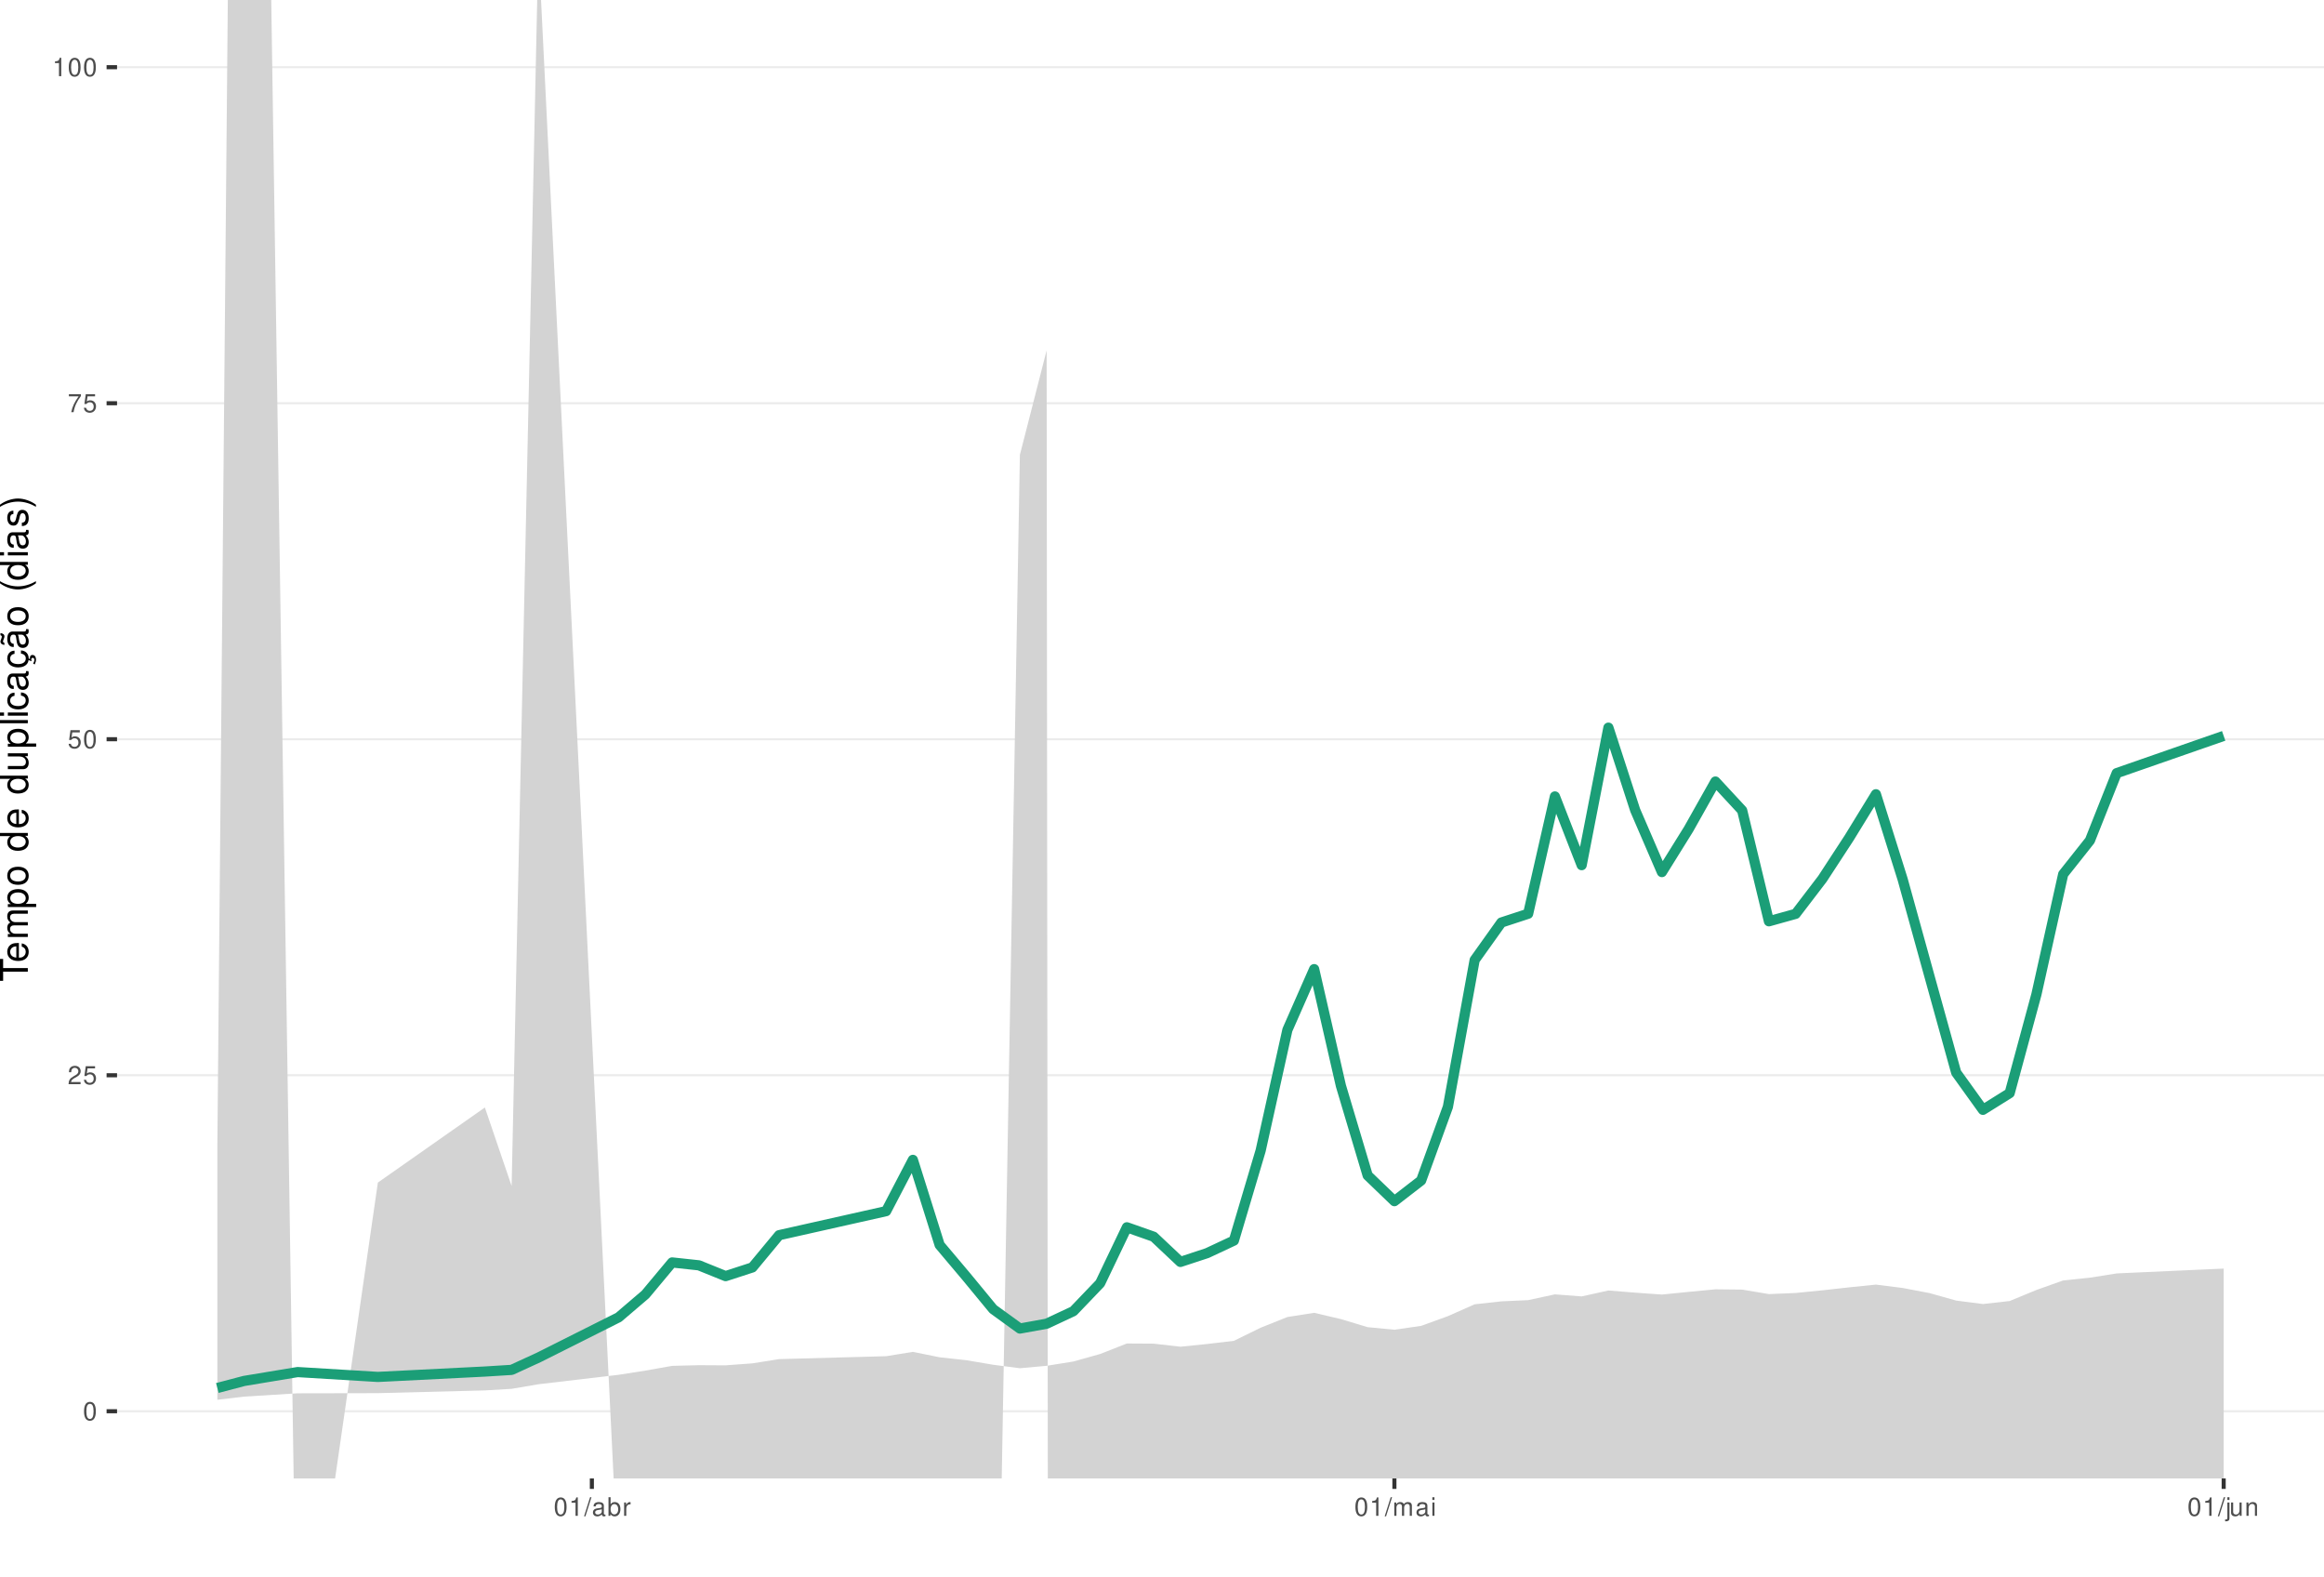
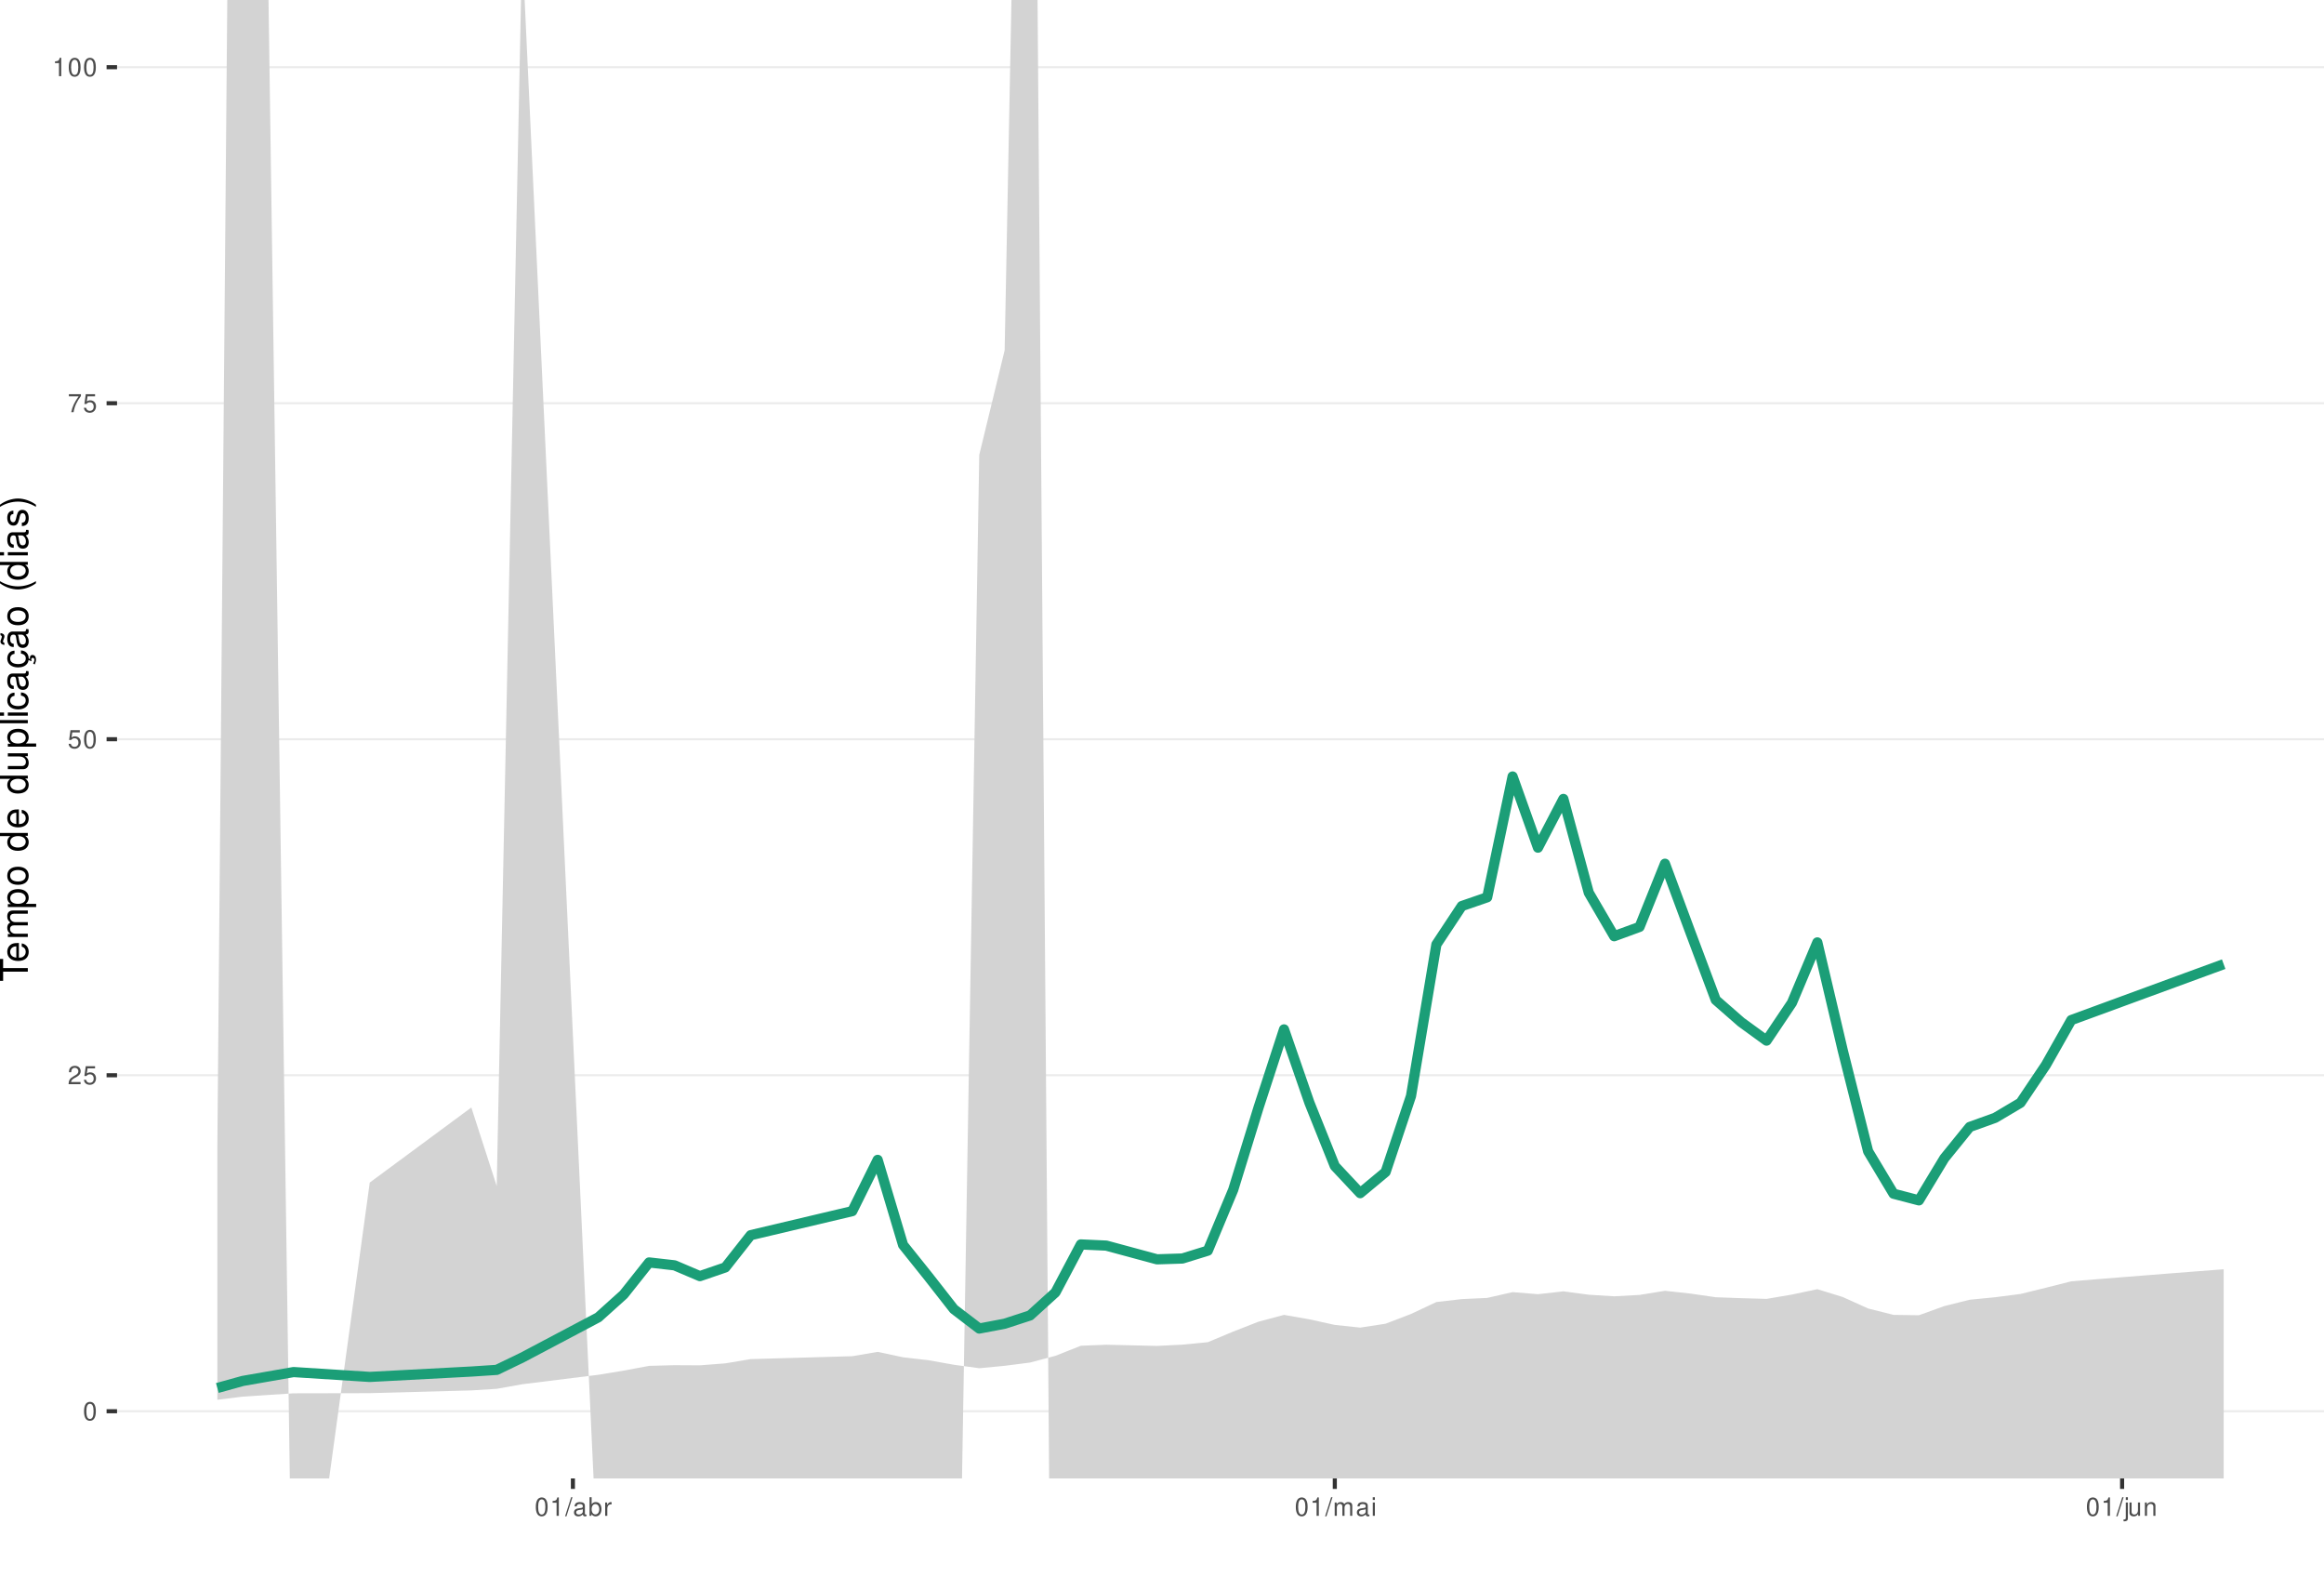
<svg xmlns="http://www.w3.org/2000/svg" xmlns:xlink="http://www.w3.org/1999/xlink" width="609pt" height="413pt" viewBox="0 0 609 413" version="1.1">
  <defs>
    <g>
      <symbol overflow="visible" id="glyph0-0">
        <path style="stroke:none;" d="" />
      </symbol>
      <symbol overflow="visible" id="glyph0-1">
        <path style="stroke:none;" d="M 1.828 -4.812 C 1.391 -4.812 0.984 -4.609 0.75 -4.281 C 0.438 -3.859 0.281 -3.219 0.281 -2.328 C 0.281 -0.703 0.812 0.156 1.828 0.156 C 2.828 0.156 3.375 -0.703 3.375 -2.297 C 3.375 -3.219 3.234 -3.844 2.922 -4.281 C 2.672 -4.625 2.281 -4.812 1.828 -4.812 Z M 1.828 -4.297 C 2.469 -4.297 2.781 -3.641 2.781 -2.344 C 2.781 -0.969 2.469 -0.328 1.812 -0.328 C 1.203 -0.328 0.891 -1 0.891 -2.328 C 0.891 -3.641 1.203 -4.297 1.828 -4.297 Z M 1.828 -4.297 " />
      </symbol>
      <symbol overflow="visible" id="glyph0-2">
        <path style="stroke:none;" d="M 3.375 -0.578 L 0.891 -0.578 C 0.938 -0.984 1.156 -1.234 1.734 -1.578 L 2.406 -1.953 C 3.062 -2.328 3.406 -2.812 3.406 -3.406 C 3.406 -3.812 3.234 -4.188 2.969 -4.438 C 2.688 -4.688 2.344 -4.812 1.891 -4.812 C 1.297 -4.812 0.844 -4.594 0.578 -4.188 C 0.422 -3.938 0.344 -3.641 0.328 -3.141 L 0.922 -3.141 C 0.938 -3.469 0.984 -3.672 1.062 -3.828 C 1.219 -4.125 1.516 -4.297 1.875 -4.297 C 2.406 -4.297 2.797 -3.906 2.797 -3.391 C 2.797 -3.016 2.578 -2.672 2.156 -2.438 L 1.547 -2.078 C 0.562 -1.516 0.281 -1.062 0.219 0 L 3.375 0 Z M 3.375 -0.578 " />
      </symbol>
      <symbol overflow="visible" id="glyph0-3">
        <path style="stroke:none;" d="M 3.172 -4.719 L 0.734 -4.719 L 0.375 -2.156 L 0.922 -2.156 C 1.188 -2.469 1.422 -2.594 1.797 -2.594 C 2.422 -2.594 2.812 -2.156 2.812 -1.453 C 2.812 -0.781 2.422 -0.359 1.781 -0.359 C 1.266 -0.359 0.953 -0.625 0.812 -1.156 L 0.234 -1.156 C 0.312 -0.766 0.375 -0.578 0.516 -0.406 C 0.781 -0.047 1.266 0.156 1.797 0.156 C 2.75 0.156 3.422 -0.547 3.422 -1.531 C 3.422 -2.469 2.797 -3.109 1.891 -3.109 C 1.562 -3.109 1.297 -3.016 1.016 -2.828 L 1.203 -4.141 L 3.172 -4.141 Z M 3.172 -4.719 " />
      </symbol>
      <symbol overflow="visible" id="glyph0-4">
        <path style="stroke:none;" d="M 3.469 -4.719 L 0.312 -4.719 L 0.312 -4.141 L 2.859 -4.141 C 1.734 -2.531 1.266 -1.547 0.922 0 L 1.547 0 C 1.797 -1.516 2.391 -2.812 3.469 -4.234 Z M 3.469 -4.719 " />
      </symbol>
      <symbol overflow="visible" id="glyph0-5">
        <path style="stroke:none;" d="M 1.719 -3.422 L 1.719 0 L 2.312 0 L 2.312 -4.812 L 1.922 -4.812 C 1.719 -4.078 1.578 -3.969 0.672 -3.859 L 0.672 -3.422 Z M 1.719 -3.422 " />
      </symbol>
      <symbol overflow="visible" id="glyph0-6">
        <path style="stroke:none;" d="M 1.531 -4.859 L -0.047 0.141 L 0.312 0.141 L 1.891 -4.859 Z M 1.531 -4.859 " />
      </symbol>
      <symbol overflow="visible" id="glyph0-7">
        <path style="stroke:none;" d="M 3.562 -0.328 C 3.5 -0.312 3.469 -0.312 3.438 -0.312 C 3.25 -0.312 3.141 -0.406 3.141 -0.578 L 3.141 -2.641 C 3.141 -3.25 2.688 -3.594 1.828 -3.594 C 1.312 -3.594 0.906 -3.438 0.672 -3.188 C 0.516 -3 0.453 -2.797 0.438 -2.453 L 0.984 -2.453 C 1.031 -2.875 1.297 -3.078 1.812 -3.078 C 2.312 -3.078 2.594 -2.891 2.594 -2.562 L 2.594 -2.406 C 2.578 -2.172 2.469 -2.078 2.016 -2.031 C 1.219 -1.922 1.109 -1.891 0.891 -1.812 C 0.484 -1.641 0.281 -1.328 0.281 -0.875 C 0.281 -0.25 0.719 0.156 1.422 0.156 C 1.859 0.156 2.219 0 2.609 -0.359 C 2.656 0 2.828 0.156 3.188 0.156 C 3.297 0.156 3.375 0.141 3.562 0.094 Z M 2.594 -1.094 C 2.594 -0.906 2.531 -0.797 2.375 -0.641 C 2.141 -0.438 1.875 -0.328 1.547 -0.328 C 1.109 -0.328 0.859 -0.547 0.859 -0.891 C 0.859 -1.266 1.094 -1.438 1.703 -1.531 C 2.297 -1.609 2.406 -1.641 2.594 -1.719 Z M 2.594 -1.094 " />
      </symbol>
      <symbol overflow="visible" id="glyph0-8">
        <path style="stroke:none;" d="M 0.359 -4.859 L 0.359 0 L 0.859 0 L 0.859 -0.453 C 1.125 -0.047 1.484 0.156 1.969 0.156 C 2.875 0.156 3.484 -0.594 3.484 -1.75 C 3.484 -2.891 2.922 -3.594 1.984 -3.594 C 1.516 -3.594 1.172 -3.406 0.906 -3.016 L 0.906 -4.859 Z M 1.891 -3.062 C 2.5 -3.062 2.906 -2.531 2.906 -1.703 C 2.906 -0.906 2.484 -0.359 1.891 -0.359 C 1.297 -0.359 0.906 -0.906 0.906 -1.719 C 0.906 -2.531 1.297 -3.062 1.891 -3.062 Z M 1.891 -3.062 " />
      </symbol>
      <symbol overflow="visible" id="glyph0-9">
        <path style="stroke:none;" d="M 0.453 -3.484 L 0.453 0 L 1.016 0 L 1.016 -1.812 C 1.031 -2.656 1.375 -3.016 2.141 -3 L 2.141 -3.562 C 2.047 -3.578 1.984 -3.594 1.922 -3.594 C 1.562 -3.594 1.297 -3.375 0.969 -2.859 L 0.969 -3.484 Z M 0.453 -3.484 " />
      </symbol>
      <symbol overflow="visible" id="glyph0-10">
        <path style="stroke:none;" d="M 0.469 -3.484 L 0.469 0 L 1.031 0 L 1.031 -2.188 C 1.031 -2.703 1.391 -3.109 1.844 -3.109 C 2.25 -3.109 2.484 -2.844 2.484 -2.406 L 2.484 0 L 3.047 0 L 3.047 -2.188 C 3.047 -2.703 3.422 -3.109 3.875 -3.109 C 4.266 -3.109 4.516 -2.844 4.516 -2.406 L 4.516 0 L 5.078 0 L 5.078 -2.609 C 5.078 -3.234 4.719 -3.594 4.062 -3.594 C 3.594 -3.594 3.312 -3.453 2.984 -3.062 C 2.781 -3.422 2.5 -3.594 2.047 -3.594 C 1.578 -3.594 1.266 -3.422 0.984 -3 L 0.984 -3.484 Z M 0.469 -3.484 " />
      </symbol>
      <symbol overflow="visible" id="glyph0-11">
        <path style="stroke:none;" d="M 1 -3.484 L 0.453 -3.484 L 0.453 0 L 1 0 Z M 1 -4.859 L 0.438 -4.859 L 0.438 -4.156 L 1 -4.156 Z M 1 -4.859 " />
      </symbol>
      <symbol overflow="visible" id="glyph0-12">
        <path style="stroke:none;" d="M 0.469 -3.484 L 0.469 0.5 C 0.469 0.859 0.359 0.969 0.016 0.969 C -0.031 0.969 -0.047 0.969 -0.125 0.953 L -0.125 1.438 C -0.047 1.438 -0.016 1.453 0.062 1.453 C 0.688 1.453 1.016 1.203 1.016 0.719 L 1.016 -3.484 Z M 1.016 -4.859 L 0.469 -4.859 L 0.469 -4.156 L 1.016 -4.156 Z M 1.016 -4.859 " />
      </symbol>
      <symbol overflow="visible" id="glyph0-13">
        <path style="stroke:none;" d="M 3.203 0 L 3.203 -3.484 L 2.656 -3.484 L 2.656 -1.516 C 2.656 -0.797 2.281 -0.328 1.703 -0.328 C 1.266 -0.328 0.984 -0.594 0.984 -1.016 L 0.984 -3.484 L 0.438 -3.484 L 0.438 -0.797 C 0.438 -0.219 0.859 0.156 1.547 0.156 C 2.062 0.156 2.391 -0.031 2.703 -0.484 L 2.703 0 Z M 3.203 0 " />
      </symbol>
      <symbol overflow="visible" id="glyph0-14">
        <path style="stroke:none;" d="M 0.469 -3.484 L 0.469 0 L 1.031 0 L 1.031 -1.922 C 1.031 -2.641 1.391 -3.109 1.969 -3.109 C 2.406 -3.109 2.688 -2.828 2.688 -2.422 L 2.688 0 L 3.234 0 L 3.234 -2.641 C 3.234 -3.219 2.812 -3.594 2.141 -3.594 C 1.625 -3.594 1.281 -3.391 0.984 -2.906 L 0.984 -3.484 Z M 0.469 -3.484 " />
      </symbol>
      <symbol overflow="visible" id="glyph1-0">
        <path style="stroke:none;" d="" />
      </symbol>
      <symbol overflow="visible" id="glyph1-1">
        <path style="stroke:none;" d="M -6.469 -3.547 L -6.469 -5.938 L -7.297 -5.938 L -7.297 -0.203 L -6.469 -0.203 L -6.469 -2.609 L 0 -2.609 L 0 -3.547 Z M -6.469 -3.547 " />
      </symbol>
      <symbol overflow="visible" id="glyph1-2">
        <path style="stroke:none;" d="M -2.344 -5.125 C -3.141 -5.125 -3.625 -5.062 -4.016 -4.922 C -4.875 -4.578 -5.391 -3.781 -5.391 -2.797 C -5.391 -1.344 -4.281 -0.406 -2.547 -0.406 C -0.812 -0.406 0.234 -1.297 0.234 -2.781 C 0.234 -3.984 -0.453 -4.812 -1.594 -5.016 L -1.594 -4.188 C -0.906 -3.953 -0.547 -3.484 -0.547 -2.812 C -0.547 -2.281 -0.781 -1.828 -1.219 -1.547 C -1.516 -1.344 -1.812 -1.281 -2.344 -1.266 Z M -3.016 -1.297 C -3.984 -1.359 -4.625 -1.953 -4.625 -2.797 C -4.625 -3.641 -3.953 -4.234 -3.016 -4.234 Z M -3.016 -1.297 " />
      </symbol>
      <symbol overflow="visible" id="glyph1-3">
        <path style="stroke:none;" d="M -5.234 -0.703 L 0 -0.703 L 0 -1.547 L -3.297 -1.547 C -4.047 -1.547 -4.656 -2.094 -4.656 -2.766 C -4.656 -3.391 -4.281 -3.734 -3.609 -3.734 L 0 -3.734 L 0 -4.578 L -3.297 -4.578 C -4.047 -4.578 -4.656 -5.125 -4.656 -5.812 C -4.656 -6.422 -4.266 -6.781 -3.609 -6.781 L 0 -6.781 L 0 -7.625 L -3.938 -7.625 C -4.875 -7.625 -5.391 -7.078 -5.391 -6.094 C -5.391 -5.406 -5.188 -4.984 -4.594 -4.484 C -5.156 -4.188 -5.391 -3.766 -5.391 -3.078 C -5.391 -2.375 -5.125 -1.906 -4.5 -1.469 L -5.234 -1.469 Z M -5.234 -0.703 " />
      </symbol>
      <symbol overflow="visible" id="glyph1-4">
        <path style="stroke:none;" d="M 2.188 -0.547 L 2.188 -1.375 L -0.547 -1.375 C -0.016 -1.812 0.234 -2.312 0.234 -2.984 C 0.234 -4.344 -0.859 -5.234 -2.531 -5.234 C -4.297 -5.234 -5.391 -4.375 -5.391 -2.984 C -5.391 -2.266 -5.062 -1.703 -4.453 -1.312 L -5.234 -1.312 L -5.234 -0.547 Z M -4.609 -2.844 C -4.609 -3.766 -3.797 -4.359 -2.547 -4.359 C -1.359 -4.359 -0.547 -3.75 -0.547 -2.844 C -0.547 -1.953 -1.344 -1.375 -2.578 -1.375 C -3.812 -1.375 -4.609 -1.953 -4.609 -2.844 Z M -4.609 -2.844 " />
      </symbol>
      <symbol overflow="visible" id="glyph1-5">
        <path style="stroke:none;" d="M -5.391 -2.719 C -5.391 -1.234 -4.344 -0.359 -2.578 -0.359 C -0.812 -0.359 0.234 -1.234 0.234 -2.734 C 0.234 -4.203 -0.812 -5.094 -2.547 -5.094 C -4.359 -5.094 -5.391 -4.234 -5.391 -2.719 Z M -4.625 -2.734 C -4.625 -3.672 -3.844 -4.234 -2.547 -4.234 C -1.312 -4.234 -0.547 -3.656 -0.547 -2.734 C -0.547 -1.797 -1.312 -1.234 -2.578 -1.234 C -3.844 -1.234 -4.625 -1.797 -4.625 -2.734 Z M -4.625 -2.734 " />
      </symbol>
      <symbol overflow="visible" id="glyph1-6">
        <path style="stroke:none;" d="" />
      </symbol>
      <symbol overflow="visible" id="glyph1-7">
        <path style="stroke:none;" d="M -7.297 -4.953 L -7.297 -4.125 L -4.578 -4.125 C -5.109 -3.766 -5.391 -3.203 -5.391 -2.516 C -5.391 -1.156 -4.297 -0.266 -2.625 -0.266 C -0.859 -0.266 0.234 -1.125 0.234 -2.547 C 0.234 -3.266 -0.047 -3.766 -0.688 -4.203 L 0 -4.203 L 0 -4.953 Z M -4.609 -2.656 C -4.609 -3.547 -3.812 -4.125 -2.562 -4.125 C -1.344 -4.125 -0.547 -3.547 -0.547 -2.656 C -0.547 -1.734 -1.359 -1.125 -2.578 -1.125 C -3.797 -1.125 -4.609 -1.734 -4.609 -2.656 Z M -4.609 -2.656 " />
      </symbol>
      <symbol overflow="visible" id="glyph1-8">
        <path style="stroke:none;" d="M 0 -4.812 L -5.234 -4.812 L -5.234 -3.984 L -2.266 -3.984 C -1.203 -3.984 -0.5 -3.438 -0.5 -2.562 C -0.5 -1.906 -0.906 -1.484 -1.531 -1.484 L -5.234 -1.484 L -5.234 -0.656 L -1.203 -0.656 C -0.328 -0.656 0.234 -1.297 0.234 -2.312 C 0.234 -3.094 -0.047 -3.578 -0.734 -4.062 L 0 -4.062 Z M 0 -4.812 " />
      </symbol>
      <symbol overflow="visible" id="glyph1-9">
        <path style="stroke:none;" d="M -7.297 -1.516 L -7.297 -0.688 L 0 -0.688 L 0 -1.516 Z M -7.297 -1.516 " />
      </symbol>
      <symbol overflow="visible" id="glyph1-10">
        <path style="stroke:none;" d="M -5.234 -1.5 L -5.234 -0.672 L 0 -0.672 L 0 -1.5 Z M -7.297 -1.5 L -7.297 -0.656 L -6.234 -0.656 L -6.234 -1.5 Z M -7.297 -1.5 " />
      </symbol>
      <symbol overflow="visible" id="glyph1-11">
        <path style="stroke:none;" d="M -3.484 -4.703 C -3.984 -4.672 -4.312 -4.562 -4.609 -4.359 C -5.094 -4 -5.391 -3.375 -5.391 -2.641 C -5.391 -1.219 -4.266 -0.312 -2.531 -0.312 C -0.844 -0.312 0.234 -1.203 0.234 -2.625 C 0.234 -3.875 -0.516 -4.672 -1.797 -4.766 L -1.797 -3.938 C -0.953 -3.797 -0.547 -3.359 -0.547 -2.656 C -0.547 -1.734 -1.297 -1.188 -2.531 -1.188 C -3.844 -1.188 -4.625 -1.719 -4.625 -2.625 C -4.625 -3.328 -4.203 -3.766 -3.484 -3.875 Z M -3.484 -4.703 " />
      </symbol>
      <symbol overflow="visible" id="glyph1-12">
        <path style="stroke:none;" d="M -0.484 -5.344 C -0.469 -5.266 -0.469 -5.219 -0.469 -5.172 C -0.469 -4.875 -0.625 -4.719 -0.875 -4.719 L -3.953 -4.719 C -4.891 -4.719 -5.391 -4.047 -5.391 -2.75 C -5.391 -1.984 -5.172 -1.375 -4.781 -1.016 C -4.516 -0.766 -4.203 -0.672 -3.688 -0.656 L -3.688 -1.484 C -4.328 -1.562 -4.625 -1.938 -4.625 -2.719 C -4.625 -3.484 -4.344 -3.891 -3.844 -3.891 L -3.625 -3.891 C -3.266 -3.875 -3.125 -3.703 -3.047 -3.016 C -2.891 -1.844 -2.844 -1.656 -2.719 -1.344 C -2.453 -0.734 -2 -0.422 -1.312 -0.422 C -0.375 -0.422 0.234 -1.078 0.234 -2.141 C 0.234 -2.797 0 -3.328 -0.547 -3.922 C 0 -3.984 0.234 -4.234 0.234 -4.781 C 0.234 -4.953 0.203 -5.062 0.141 -5.344 Z M -1.656 -3.891 C -1.375 -3.891 -1.203 -3.812 -0.969 -3.562 C -0.656 -3.219 -0.5 -2.812 -0.5 -2.312 C -0.5 -1.672 -0.812 -1.297 -1.344 -1.297 C -1.891 -1.297 -2.172 -1.656 -2.297 -2.547 C -2.422 -3.438 -2.453 -3.609 -2.594 -3.891 Z M -1.656 -3.891 " />
      </symbol>
      <symbol overflow="visible" id="glyph1-13">
        <path style="stroke:none;" d="M 0.234 -2.641 C 0.234 -3.875 -0.547 -4.703 -1.797 -4.766 L -1.797 -3.938 C -0.953 -3.797 -0.531 -3.359 -0.531 -2.656 C -0.531 -1.734 -1.281 -1.188 -2.516 -1.188 C -3.844 -1.188 -4.625 -1.719 -4.625 -2.625 C -4.625 -3.328 -4.203 -3.766 -3.484 -3.875 L -3.484 -4.703 C -3.984 -4.672 -4.312 -4.562 -4.609 -4.359 C -5.094 -4 -5.391 -3.375 -5.391 -2.641 C -5.391 -1.219 -4.266 -0.312 -2.531 -0.312 C -1.469 -0.312 -0.625 -0.672 -0.156 -1.312 C 0.047 -1.594 0.125 -1.812 0.203 -2.25 L 0.922 -1.938 L 0.984 -2.062 C 0.938 -2.188 0.906 -2.25 0.906 -2.375 C 0.906 -2.656 1.047 -2.828 1.281 -2.828 C 1.547 -2.828 1.734 -2.594 1.734 -2.297 C 1.734 -2.031 1.672 -1.844 1.438 -1.406 L 1.406 -1.312 L 1.812 -1.094 C 2.078 -1.75 2.141 -1.953 2.141 -2.344 C 2.141 -3.109 1.781 -3.578 1.203 -3.578 C 0.781 -3.578 0.547 -3.297 0.547 -2.797 C 0.547 -2.703 0.547 -2.641 0.562 -2.516 Z M 0.234 -2.641 " />
      </symbol>
      <symbol overflow="visible" id="glyph1-14">
        <path style="stroke:none;" d="M -0.484 -5.344 C -0.469 -5.266 -0.469 -5.219 -0.469 -5.172 C -0.469 -4.875 -0.625 -4.719 -0.875 -4.719 L -3.953 -4.719 C -4.891 -4.719 -5.391 -4.047 -5.391 -2.75 C -5.391 -1.984 -5.172 -1.375 -4.781 -1.016 C -4.516 -0.766 -4.203 -0.672 -3.688 -0.656 L -3.688 -1.484 C -4.328 -1.562 -4.625 -1.938 -4.625 -2.719 C -4.625 -3.484 -4.344 -3.891 -3.844 -3.891 L -3.625 -3.891 C -3.266 -3.875 -3.125 -3.703 -3.047 -3.016 C -2.891 -1.844 -2.844 -1.656 -2.719 -1.344 C -2.453 -0.734 -2 -0.422 -1.312 -0.422 C -0.375 -0.422 0.234 -1.078 0.234 -2.141 C 0.234 -2.797 0 -3.328 -0.547 -3.922 C 0 -3.984 0.234 -4.234 0.234 -4.781 C 0.234 -4.953 0.203 -5.062 0.141 -5.344 Z M -1.656 -3.891 C -1.375 -3.891 -1.203 -3.812 -0.969 -3.562 C -0.656 -3.219 -0.5 -2.812 -0.5 -2.312 C -0.5 -1.672 -0.812 -1.297 -1.344 -1.297 C -1.891 -1.297 -2.172 -1.656 -2.297 -2.547 C -2.422 -3.438 -2.453 -3.609 -2.594 -3.891 Z M -7.172 -3.75 C -6.922 -3.672 -6.812 -3.547 -6.812 -3.375 C -6.812 -3.25 -6.875 -2.984 -6.984 -2.734 C -7.156 -2.312 -7.172 -2.25 -7.172 -2.047 C -7.172 -1.594 -6.797 -1.297 -6.141 -1.188 L -6.141 -1.766 C -6.375 -1.812 -6.5 -1.938 -6.5 -2.094 C -6.5 -2.203 -6.469 -2.344 -6.375 -2.578 C -6.156 -3.156 -6.125 -3.234 -6.125 -3.438 C -6.125 -3.922 -6.484 -4.219 -7.172 -4.312 Z M -7.172 -3.75 " />
      </symbol>
      <symbol overflow="visible" id="glyph1-15">
        <path style="stroke:none;" d="M -7.297 -2.359 C -5.984 -1.359 -4.156 -0.734 -2.594 -0.734 C -1.016 -0.734 0.812 -1.359 2.125 -2.359 L 2.125 -2.906 C 0.688 -2.031 -0.984 -1.547 -2.594 -1.547 C -4.188 -1.547 -5.875 -2.031 -7.297 -2.906 Z M -7.297 -2.359 " />
      </symbol>
      <symbol overflow="visible" id="glyph1-16">
        <path style="stroke:none;" d="M -3.781 -4.375 C -4.812 -4.375 -5.391 -3.688 -5.391 -2.484 C -5.391 -1.266 -4.766 -0.469 -3.797 -0.469 C -2.969 -0.469 -2.578 -0.891 -2.281 -2.125 L -2.094 -2.906 C -1.953 -3.484 -1.734 -3.719 -1.375 -3.719 C -0.875 -3.719 -0.547 -3.234 -0.547 -2.5 C -0.547 -2.047 -0.672 -1.672 -0.891 -1.453 C -1.047 -1.328 -1.188 -1.266 -1.562 -1.219 L -1.562 -0.344 C -0.344 -0.375 0.234 -1.062 0.234 -2.438 C 0.234 -3.75 -0.422 -4.594 -1.438 -4.594 C -2.203 -4.594 -2.641 -4.156 -2.891 -3.109 L -3.078 -2.312 C -3.234 -1.625 -3.453 -1.344 -3.828 -1.344 C -4.312 -1.344 -4.625 -1.766 -4.625 -2.453 C -4.625 -3.125 -4.328 -3.484 -3.781 -3.5 Z M -3.781 -4.375 " />
      </symbol>
      <symbol overflow="visible" id="glyph1-17">
        <path style="stroke:none;" d="M 2.125 -0.938 C 0.812 -1.938 -1.016 -2.562 -2.578 -2.562 C -4.156 -2.562 -5.984 -1.938 -7.297 -0.938 L -7.297 -0.375 C -5.859 -1.266 -4.188 -1.75 -2.578 -1.75 C -0.984 -1.75 0.703 -1.266 2.125 -0.375 Z M 2.125 -0.938 " />
      </symbol>
    </g>
    <clipPath id="clip1">
      <path d="M 30.672 0 L 609 0 L 609 387.328 L 30.672 387.328 Z M 30.672 0 " />
    </clipPath>
    <clipPath id="clip2">
      <path d="M 30.672 369 L 609 369 L 609 370 L 30.672 370 Z M 30.672 369 " />
    </clipPath>
    <clipPath id="clip3">
      <path d="M 30.672 281 L 609 281 L 609 282 L 30.672 282 Z M 30.672 281 " />
    </clipPath>
    <clipPath id="clip4">
      <path d="M 30.672 193 L 609 193 L 609 194 L 30.672 194 Z M 30.672 193 " />
    </clipPath>
    <clipPath id="clip5">
      <path d="M 30.672 105 L 609 105 L 609 106 L 30.672 106 Z M 30.672 105 " />
    </clipPath>
    <clipPath id="clip6">
      <path d="M 30.672 17 L 609 17 L 609 18 L 30.672 18 Z M 30.672 17 " />
    </clipPath>
    <clipPath id="clip7">
      <path d="M 56 0 L 583 0 L 583 387.328 L 56 387.328 Z M 56 0 " />
    </clipPath>
  </defs>
  <g id="surface16">
    <rect x="0" y="0" width="609" height="413" style="fill:rgb(100%,100%,100%);fill-opacity:1;stroke:none;" />
    <rect x="0" y="0" width="609" height="413" style="fill:rgb(100%,100%,100%);fill-opacity:1;stroke:none;" />
    <path style="fill:none;stroke-width:1.067;stroke-linecap:round;stroke-linejoin:round;stroke:rgb(100%,100%,100%);stroke-opacity:1;stroke-miterlimit:10;" d="M 0 413 L 609 413 L 609 0 L 0 0 Z M 0 413 " />
    <g clip-path="url(#clip1)" clip-rule="nonzero">
      <path style=" stroke:none;fill-rule:nonzero;fill:rgb(100%,100%,100%);fill-opacity:1;" d="M 30.672 387.328 L 609 387.328 L 609 0 L 30.672 0 Z M 30.672 387.328 " />
    </g>
    <g clip-path="url(#clip2)" clip-rule="nonzero">
      <path style="fill:none;stroke-width:0.533;stroke-linecap:butt;stroke-linejoin:round;stroke:rgb(92.157%,92.157%,92.157%);stroke-opacity:1;stroke-miterlimit:10;" d="M 30.672 369.723 L 609 369.723 " />
    </g>
    <g clip-path="url(#clip3)" clip-rule="nonzero">
      <path style="fill:none;stroke-width:0.533;stroke-linecap:butt;stroke-linejoin:round;stroke:rgb(92.157%,92.157%,92.157%);stroke-opacity:1;stroke-miterlimit:10;" d="M 30.672 281.695 L 609 281.695 " />
    </g>
    <g clip-path="url(#clip4)" clip-rule="nonzero">
      <path style="fill:none;stroke-width:0.533;stroke-linecap:butt;stroke-linejoin:round;stroke:rgb(92.157%,92.157%,92.157%);stroke-opacity:1;stroke-miterlimit:10;" d="M 30.672 193.664 L 609 193.664 " />
    </g>
    <g clip-path="url(#clip5)" clip-rule="nonzero">
      <path style="fill:none;stroke-width:0.533;stroke-linecap:butt;stroke-linejoin:round;stroke:rgb(92.157%,92.157%,92.157%);stroke-opacity:1;stroke-miterlimit:10;" d="M 30.672 105.637 L 609 105.637 " />
    </g>
    <g clip-path="url(#clip6)" clip-rule="nonzero">
      <path style="fill:none;stroke-width:0.533;stroke-linecap:butt;stroke-linejoin:round;stroke:rgb(92.157%,92.157%,92.157%);stroke-opacity:1;stroke-miterlimit:10;" d="M 30.672 17.605 L 609 17.605 " />
    </g>
    <g clip-path="url(#clip7)" clip-rule="nonzero">
-       <path style=" stroke:none;fill-rule:nonzero;fill:rgb(82.745%,82.745%,82.745%);fill-opacity:1;" d="M 56.957 300.422 L 59.699 0 L 71.078 0 L 77.348 413 L 84.102 413 L 99.02 309.812 L 127.059 290.141 L 134.07 310.719 L 140.773 0 L 141.781 0 L 162.062 413 L 162.914 413 L 169.121 405.52 L 176.129 400.629 L 183.141 402.926 L 190.148 407.898 L 197.16 407.844 L 204.168 403.559 L 232.211 402.035 L 239.219 399.387 L 246.23 410.434 L 247.383 413 L 262.043 413 L 267.262 119.16 L 274.27 91.777 L 274.605 413 L 582.711 413 L 582.711 332.348 L 575.703 332.66 L 568.691 332.977 L 561.684 333.293 L 554.672 333.613 L 547.66 334.73 L 540.652 335.453 L 533.641 337.949 L 526.633 340.84 L 519.621 341.633 L 512.613 340.727 L 505.602 338.762 L 498.59 337.426 L 491.582 336.543 L 484.57 337.262 L 477.562 338.039 L 470.551 338.738 L 463.543 339.027 L 456.531 337.852 L 449.52 337.777 L 442.512 338.449 L 435.5 339.148 L 428.492 338.652 L 421.48 338.086 L 414.473 339.637 L 407.461 339.098 L 400.449 340.613 L 393.441 340.93 L 386.43 341.703 L 379.422 344.809 L 372.41 347.352 L 365.402 348.367 L 358.391 347.695 L 351.379 345.582 L 344.371 343.934 L 337.359 345.035 L 330.352 347.84 L 323.34 351.273 L 316.332 352.105 L 309.32 352.816 L 302.309 352.012 L 295.301 351.969 L 288.289 354.723 L 281.281 356.691 L 274.27 357.816 L 267.262 358.453 L 260.25 357.539 L 253.238 356.352 L 246.23 355.586 L 239.219 354.164 L 232.211 355.301 L 204.168 356.062 L 197.16 357.176 L 190.148 357.691 L 183.141 357.652 L 176.129 357.832 L 169.121 359.074 L 162.109 360.172 L 141.078 362.652 L 134.07 363.848 L 127.059 364.262 L 99.02 364.98 L 77.988 365.02 L 63.969 365.887 L 56.957 366.715 Z M 56.957 300.422 " />
-     </g>
-     <path style="fill:none;stroke-width:2.667;stroke-linecap:butt;stroke-linejoin:round;stroke:rgb(10.588%,61.961%,46.667%);stroke-opacity:1;stroke-miterlimit:10;" d="M 56.957 363.629 L 63.969 361.781 L 77.988 359.457 L 99.02 360.73 L 127.059 359.32 L 134.07 358.883 L 141.078 355.668 L 162.109 345.117 L 169.121 339.125 L 176.129 330.738 L 183.141 331.492 L 190.148 334.324 L 197.16 332.043 L 204.168 323.594 L 232.211 317.297 L 239.219 303.863 L 246.23 326.156 L 253.238 334.465 L 260.25 342.973 L 267.262 348.055 L 274.27 346.789 L 281.281 343.508 L 288.289 336.188 L 295.301 321.527 L 302.309 323.996 L 309.32 330.602 L 316.332 328.293 L 323.34 325.012 L 330.352 301.422 L 337.359 269.824 L 344.371 253.895 L 351.379 284.445 L 358.391 307.934 L 365.402 314.68 L 372.41 309.266 L 379.422 289.965 L 386.43 251.508 L 393.441 241.68 L 400.449 239.383 L 407.461 208.652 L 414.473 226.656 L 421.48 190.629 L 428.492 212.234 L 435.5 228.469 L 442.512 217.195 L 449.52 204.746 L 456.531 212.316 L 463.543 241.363 L 470.551 239.41 L 477.562 230.238 L 484.57 219.504 L 491.582 208.078 L 498.59 230.379 L 505.602 255.715 L 512.613 281 L 519.621 290.754 L 526.633 286.375 L 533.641 260.504 L 540.652 229.031 L 547.66 220.191 L 554.672 202.551 L 561.684 200.109 L 568.691 197.668 L 575.703 195.227 L 582.711 192.789 " />
+       <path style=" stroke:none;fill-rule:nonzero;fill:rgb(82.745%,82.745%,82.745%);fill-opacity:1;" d="M 56.957 300.422 L 59.559 0 L 70.363 0 L 76.316 413 L 82.727 413 L 96.891 309.812 L 123.512 290.141 L 130.164 310.719 L 136.527 0 L 137.484 0 L 156.742 413 L 157.547 413 L 163.441 405.52 L 170.098 400.629 L 176.75 402.926 L 183.406 407.898 L 190.062 407.844 L 196.715 403.559 L 223.336 402.035 L 229.992 399.387 L 236.648 410.434 L 237.738 413 L 251.66 413 L 256.613 119.16 L 263.266 91.777 L 265.051 0 L 271.887 0 L 275.125 413 L 582.711 413 L 582.711 332.523 L 576.059 333.035 L 569.402 333.555 L 562.746 334.078 L 556.094 334.605 L 549.438 335.137 L 542.781 335.676 L 536.125 337.363 L 529.473 338.996 L 522.816 339.852 L 516.16 340.504 L 509.508 342.168 L 502.852 344.57 L 496.195 344.473 L 489.539 342.801 L 482.887 339.793 L 476.23 337.746 L 469.574 339.152 L 462.922 340.285 L 456.266 340.094 L 449.609 339.855 L 442.957 338.891 L 436.301 338.164 L 429.645 339.246 L 422.988 339.609 L 416.336 339.195 L 409.68 338.309 L 403.023 339.059 L 396.371 338.512 L 389.715 340.031 L 383.059 340.34 L 376.402 341.109 L 369.75 344.234 L 363.094 346.789 L 356.438 347.809 L 349.785 347.105 L 343.129 345.641 L 336.473 344.477 L 329.816 346.246 L 323.164 348.848 L 316.508 351.629 L 309.852 352.273 L 303.199 352.605 L 289.887 352.297 L 283.234 352.562 L 276.578 355.195 L 269.922 356.965 L 263.266 357.816 L 256.613 358.453 L 249.957 357.539 L 243.301 356.352 L 236.648 355.586 L 229.992 354.164 L 223.336 355.301 L 196.715 356.062 L 190.062 357.176 L 183.406 357.691 L 176.75 357.652 L 170.098 357.832 L 163.441 359.074 L 156.785 360.172 L 136.82 362.652 L 130.164 363.848 L 123.512 364.262 L 96.891 364.98 L 76.926 365.02 L 63.613 365.887 L 56.957 366.715 Z M 56.957 300.422 " />
+     </g>
+     <path style="fill:none;stroke-width:2.667;stroke-linecap:butt;stroke-linejoin:round;stroke:rgb(10.588%,61.961%,46.667%);stroke-opacity:1;stroke-miterlimit:10;" d="M 56.957 363.629 L 63.613 361.781 L 76.926 359.457 L 96.891 360.73 L 123.512 359.32 L 130.164 358.883 L 136.82 355.668 L 156.785 345.117 L 163.441 339.125 L 170.098 330.738 L 176.75 331.492 L 183.406 334.324 L 190.062 332.043 L 196.715 323.594 L 223.336 317.297 L 229.992 303.863 L 236.648 326.156 L 243.301 334.465 L 249.957 342.973 L 256.613 348.055 L 263.266 346.789 L 269.922 344.625 L 276.578 338.59 L 283.234 326.02 L 289.887 326.324 L 303.199 329.922 L 309.852 329.707 L 316.508 327.648 L 323.164 311.695 L 329.816 290.102 L 336.473 269.68 L 343.129 288.895 L 349.785 305.492 L 356.438 312.586 L 363.094 307.047 L 369.75 287.145 L 376.402 247.438 L 383.059 237.371 L 389.715 235.074 L 396.371 203.422 L 403.023 222.078 L 409.68 209.305 L 416.336 233.875 L 422.988 245.27 L 429.645 242.828 L 436.301 226.281 L 442.957 244.223 L 449.609 261.965 L 456.266 267.781 L 462.922 272.625 L 469.574 262.719 L 476.23 246.895 L 482.887 275.172 L 489.539 301.633 L 496.195 312.734 L 502.852 314.473 L 509.508 303.449 L 516.16 295.242 L 522.816 292.852 L 529.473 288.906 L 536.125 279.004 L 542.781 267.238 L 556.094 262.355 L 562.746 259.914 L 576.059 255.031 L 582.711 252.594 " />
    <g style="fill:rgb(30.196%,30.196%,30.196%);fill-opacity:1;">
      <use xlink:href="#glyph0-1" x="21.738" y="372.07" />
    </g>
    <g style="fill:rgb(30.196%,30.196%,30.196%);fill-opacity:1;">
      <use xlink:href="#glyph0-2" x="17.738" y="284.043" />
      <use xlink:href="#glyph0-3" x="21.738" y="284.043" />
    </g>
    <g style="fill:rgb(30.196%,30.196%,30.196%);fill-opacity:1;">
      <use xlink:href="#glyph0-3" x="17.738" y="196.012" />
      <use xlink:href="#glyph0-1" x="21.738" y="196.012" />
    </g>
    <g style="fill:rgb(30.196%,30.196%,30.196%);fill-opacity:1;">
      <use xlink:href="#glyph0-4" x="17.738" y="107.984" />
      <use xlink:href="#glyph0-3" x="21.738" y="107.984" />
    </g>
    <g style="fill:rgb(30.196%,30.196%,30.196%);fill-opacity:1;">
      <use xlink:href="#glyph0-5" x="13.738" y="19.953" />
      <use xlink:href="#glyph0-1" x="17.738" y="19.953" />
      <use xlink:href="#glyph0-1" x="21.738" y="19.953" />
    </g>
    <path style="fill:none;stroke-width:1.067;stroke-linecap:butt;stroke-linejoin:round;stroke:rgb(20%,20%,20%);stroke-opacity:1;stroke-miterlimit:10;" d="M 27.93 369.723 L 30.672 369.723 " />
    <path style="fill:none;stroke-width:1.067;stroke-linecap:butt;stroke-linejoin:round;stroke:rgb(20%,20%,20%);stroke-opacity:1;stroke-miterlimit:10;" d="M 27.93 281.695 L 30.672 281.695 " />
    <path style="fill:none;stroke-width:1.067;stroke-linecap:butt;stroke-linejoin:round;stroke:rgb(20%,20%,20%);stroke-opacity:1;stroke-miterlimit:10;" d="M 27.93 193.664 L 30.672 193.664 " />
    <path style="fill:none;stroke-width:1.067;stroke-linecap:butt;stroke-linejoin:round;stroke:rgb(20%,20%,20%);stroke-opacity:1;stroke-miterlimit:10;" d="M 27.93 105.637 L 30.672 105.637 " />
    <path style="fill:none;stroke-width:1.067;stroke-linecap:butt;stroke-linejoin:round;stroke:rgb(20%,20%,20%);stroke-opacity:1;stroke-miterlimit:10;" d="M 27.93 17.605 L 30.672 17.605 " />
-     <path style="fill:none;stroke-width:1.067;stroke-linecap:butt;stroke-linejoin:round;stroke:rgb(20%,20%,20%);stroke-opacity:1;stroke-miterlimit:10;" d="M 155.098 390.07 L 155.098 387.328 " />
-     <path style="fill:none;stroke-width:1.067;stroke-linecap:butt;stroke-linejoin:round;stroke:rgb(20%,20%,20%);stroke-opacity:1;stroke-miterlimit:10;" d="M 365.402 390.07 L 365.402 387.328 " />
-     <path style="fill:none;stroke-width:1.067;stroke-linecap:butt;stroke-linejoin:round;stroke:rgb(20%,20%,20%);stroke-opacity:1;stroke-miterlimit:10;" d="M 582.711 390.07 L 582.711 387.328 " />
-     <g style="fill:rgb(30.196%,30.196%,30.196%);fill-opacity:1;">
-       <use xlink:href="#glyph0-1" x="145.098" y="397.109" />
-       <use xlink:href="#glyph0-5" x="149.098" y="397.109" />
-       <use xlink:href="#glyph0-6" x="153.098" y="397.109" />
-       <use xlink:href="#glyph0-7" x="155.098" y="397.109" />
-       <use xlink:href="#glyph0-8" x="159.098" y="397.109" />
-       <use xlink:href="#glyph0-9" x="163.098" y="397.109" />
-     </g>
-     <g style="fill:rgb(30.196%,30.196%,30.196%);fill-opacity:1;">
-       <use xlink:href="#glyph0-1" x="354.902" y="397.109" />
-       <use xlink:href="#glyph0-5" x="358.902" y="397.109" />
-       <use xlink:href="#glyph0-6" x="362.902" y="397.109" />
-       <use xlink:href="#glyph0-10" x="364.902" y="397.109" />
-       <use xlink:href="#glyph0-7" x="370.902" y="397.109" />
-       <use xlink:href="#glyph0-11" x="374.902" y="397.109" />
-     </g>
-     <g style="fill:rgb(30.196%,30.196%,30.196%);fill-opacity:1;">
-       <use xlink:href="#glyph0-1" x="573.211" y="397.109" />
-       <use xlink:href="#glyph0-5" x="577.211" y="397.109" />
-       <use xlink:href="#glyph0-6" x="581.211" y="397.109" />
-       <use xlink:href="#glyph0-12" x="583.211" y="397.109" />
-       <use xlink:href="#glyph0-13" x="584.211" y="397.109" />
-       <use xlink:href="#glyph0-14" x="588.211" y="397.109" />
+     <path style="fill:none;stroke-width:1.067;stroke-linecap:butt;stroke-linejoin:round;stroke:rgb(20%,20%,20%);stroke-opacity:1;stroke-miterlimit:10;" d="M 150.129 390.07 L 150.129 387.328 " />
+     <path style="fill:none;stroke-width:1.067;stroke-linecap:butt;stroke-linejoin:round;stroke:rgb(20%,20%,20%);stroke-opacity:1;stroke-miterlimit:10;" d="M 349.785 390.07 L 349.785 387.328 " />
+     <path style="fill:none;stroke-width:1.067;stroke-linecap:butt;stroke-linejoin:round;stroke:rgb(20%,20%,20%);stroke-opacity:1;stroke-miterlimit:10;" d="M 556.094 390.07 L 556.094 387.328 " />
+     <g style="fill:rgb(30.196%,30.196%,30.196%);fill-opacity:1;">
+       <use xlink:href="#glyph0-1" x="140.129" y="397.109" />
+       <use xlink:href="#glyph0-5" x="144.129" y="397.109" />
+       <use xlink:href="#glyph0-6" x="148.129" y="397.109" />
+       <use xlink:href="#glyph0-7" x="150.129" y="397.109" />
+       <use xlink:href="#glyph0-8" x="154.129" y="397.109" />
+       <use xlink:href="#glyph0-9" x="158.129" y="397.109" />
+     </g>
+     <g style="fill:rgb(30.196%,30.196%,30.196%);fill-opacity:1;">
+       <use xlink:href="#glyph0-1" x="339.285" y="397.109" />
+       <use xlink:href="#glyph0-5" x="343.285" y="397.109" />
+       <use xlink:href="#glyph0-6" x="347.285" y="397.109" />
+       <use xlink:href="#glyph0-10" x="349.285" y="397.109" />
+       <use xlink:href="#glyph0-7" x="355.285" y="397.109" />
+       <use xlink:href="#glyph0-11" x="359.285" y="397.109" />
+     </g>
+     <g style="fill:rgb(30.196%,30.196%,30.196%);fill-opacity:1;">
+       <use xlink:href="#glyph0-1" x="546.594" y="397.109" />
+       <use xlink:href="#glyph0-5" x="550.594" y="397.109" />
+       <use xlink:href="#glyph0-6" x="554.594" y="397.109" />
+       <use xlink:href="#glyph0-12" x="556.594" y="397.109" />
+       <use xlink:href="#glyph0-13" x="557.594" y="397.109" />
+       <use xlink:href="#glyph0-14" x="561.594" y="397.109" />
    </g>
    <g style="fill:rgb(0%,0%,0%);fill-opacity:1;">
      <use xlink:href="#glyph1-1" x="7.29" y="257.164" />
      <use xlink:href="#glyph1-2" x="7.29" y="252.164" />
      <use xlink:href="#glyph1-3" x="7.29" y="246.164" />
      <use xlink:href="#glyph1-4" x="7.29" y="238.164" />
      <use xlink:href="#glyph1-5" x="7.29" y="232.164" />
      <use xlink:href="#glyph1-6" x="7.29" y="226.164" />
      <use xlink:href="#glyph1-7" x="7.29" y="223.164" />
      <use xlink:href="#glyph1-2" x="7.29" y="217.164" />
      <use xlink:href="#glyph1-6" x="7.29" y="211.164" />
      <use xlink:href="#glyph1-7" x="7.29" y="208.164" />
      <use xlink:href="#glyph1-8" x="7.29" y="202.164" />
      <use xlink:href="#glyph1-4" x="7.29" y="196.164" />
      <use xlink:href="#glyph1-9" x="7.29" y="190.164" />
      <use xlink:href="#glyph1-10" x="7.29" y="188.164" />
      <use xlink:href="#glyph1-11" x="7.29" y="186.164" />
      <use xlink:href="#glyph1-12" x="7.29" y="181.164" />
      <use xlink:href="#glyph1-13" x="7.29" y="175.164" />
      <use xlink:href="#glyph1-14" x="7.29" y="170.164" />
      <use xlink:href="#glyph1-5" x="7.29" y="164.164" />
      <use xlink:href="#glyph1-6" x="7.29" y="158.164" />
      <use xlink:href="#glyph1-15" x="7.29" y="155.164" />
      <use xlink:href="#glyph1-7" x="7.29" y="152.164" />
      <use xlink:href="#glyph1-10" x="7.29" y="146.164" />
      <use xlink:href="#glyph1-12" x="7.29" y="144.164" />
      <use xlink:href="#glyph1-16" x="7.29" y="138.164" />
      <use xlink:href="#glyph1-17" x="7.29" y="133.164" />
    </g>
  </g>
</svg>
